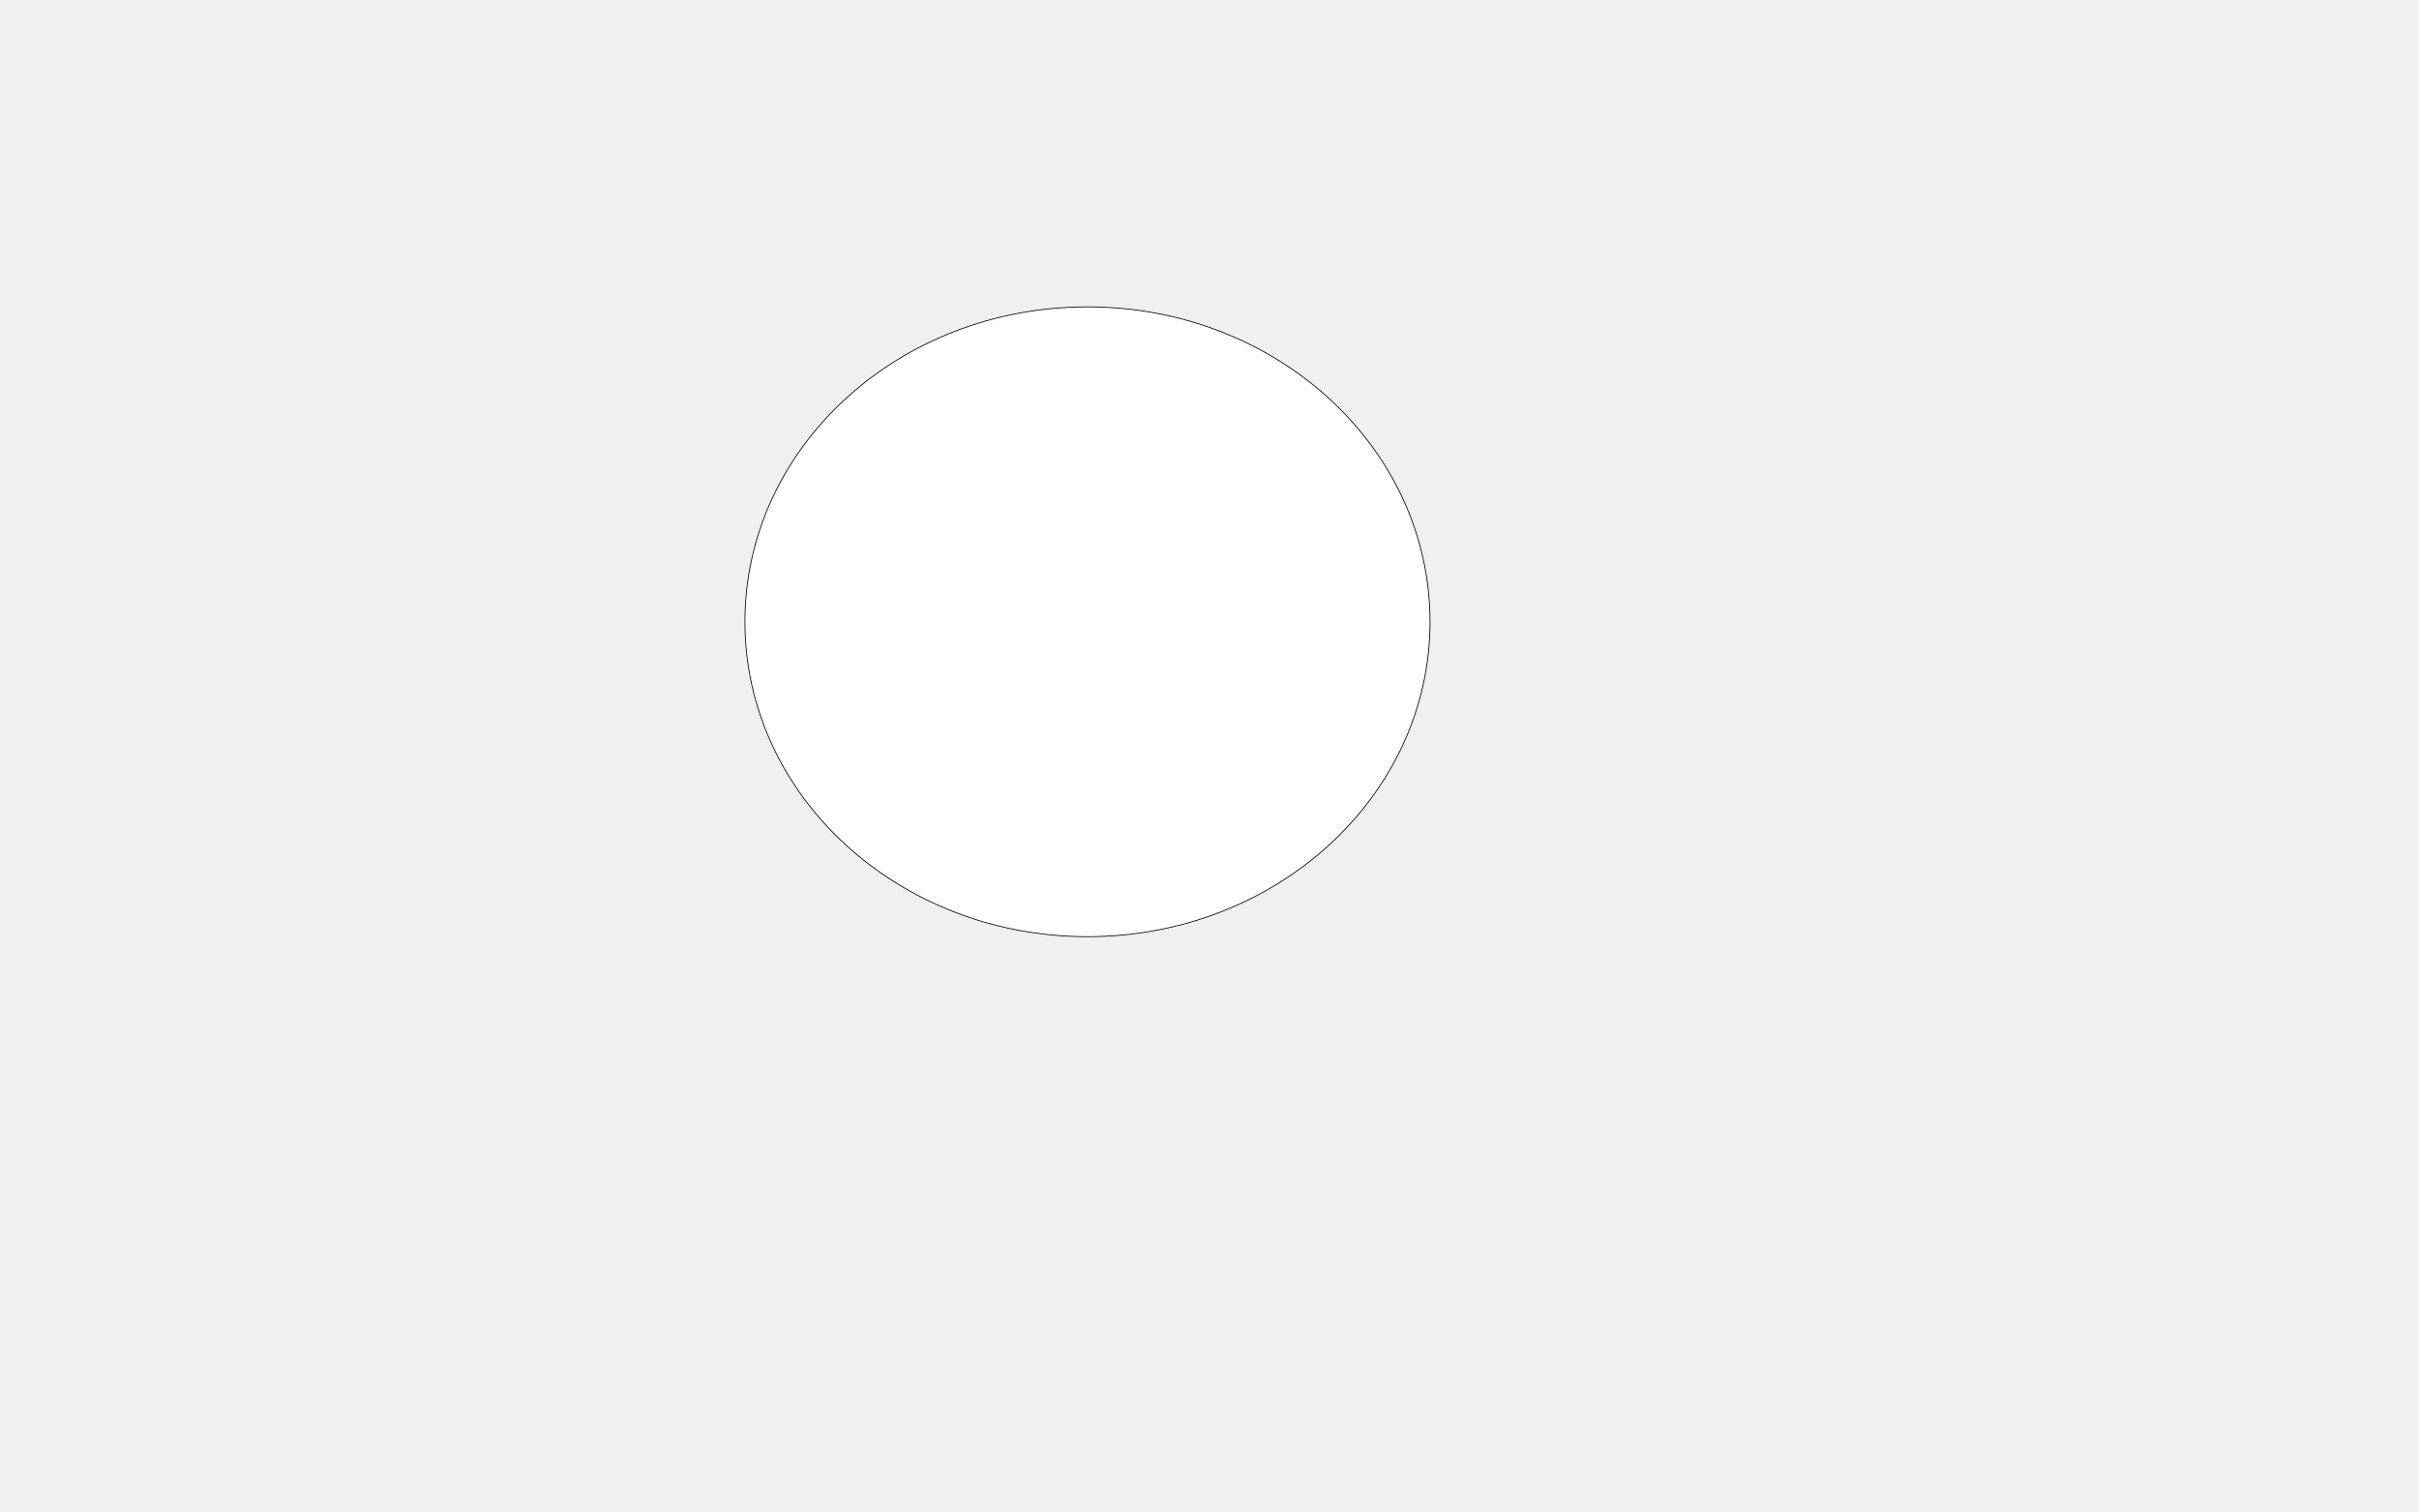
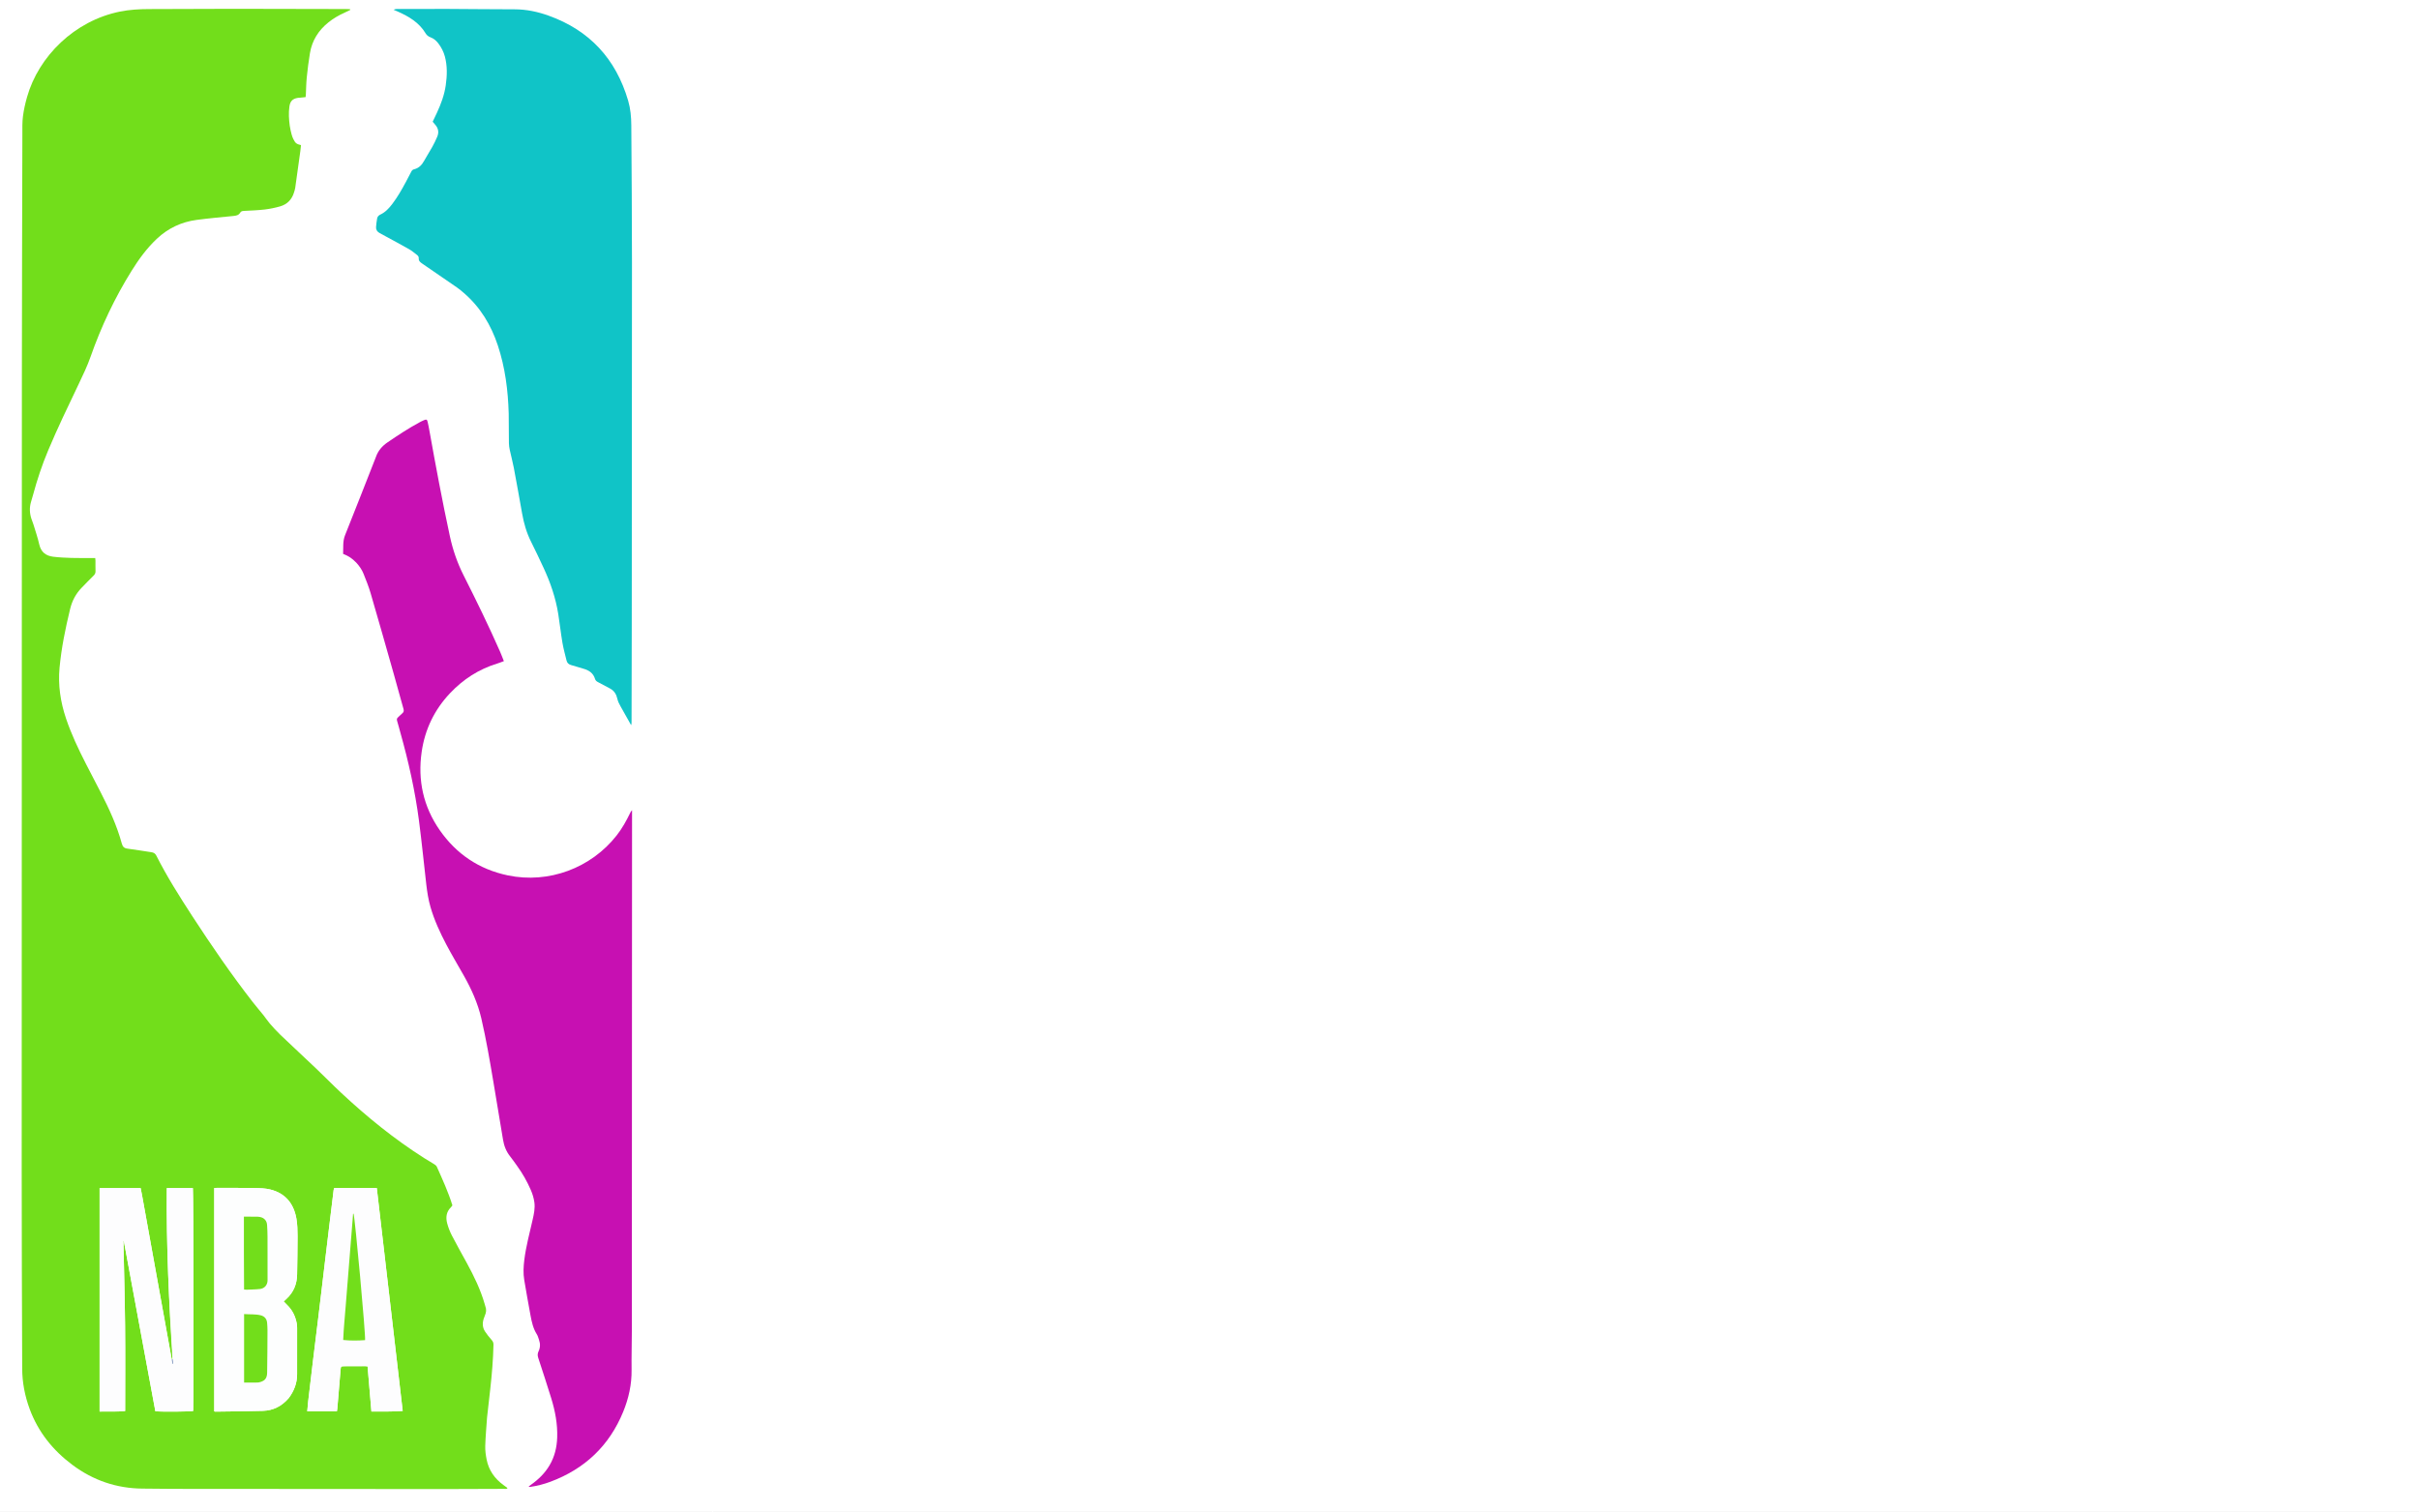
<svg xmlns="http://www.w3.org/2000/svg" version="1.1" id="Layer_1" x="0px" y="0px" width="3072px" height="1920px" viewBox="0 0 3072 1920" style="enable-background:new 0 0 3072 1920;" xml:space="preserve">
  <style type="text/css">
- 	.st0{fill:#FFFFFF;stroke:#000000;stroke-miterlimit:10;}
+ 	.st0{fill:#FFFFFF;}
+ 	.st1{fill:none;stroke:#FFFFFF;stroke-miterlimit:10;}
+ 	.st2{fill:#72DE1B;}
+ 	.st3{fill:#C710B2;}
+ 	.st4{fill:#10C4C7;}
+ 	.st5{fill:#F0E2E2;}
+ 	.st6{fill:#FDFDFE;}
+ 	.st7{fill:#FDFEFE;}
+ 	.st8{fill:#7C93BC;}
</style>
-   <ellipse class="st0" cx="1381.04" cy="789.8" rx="435" ry="400" />
+   <rect class="st0" width="3072" height="1920" />
+   <g>
+     <path class="st1" d="M905,728.42c0,431.82,0,863.23,0,1294.64c-325,0-650,0-975,0c0-722.04,0-1444.08,0-2166.12c325,0,650,0,975,0   C905,147.3,905,437.66,905,728.42z M618.55,1800.35c1.38-12.23,2.77-24.46,4.15-36.7c2.07-18.43,3.57-36.9,4.01-55.45   c0.06-2.52-0.7-4.26-2.33-6.11c-3.03-3.43-5.98-7-8.46-10.84c-3.18-4.93-3.44-10.43-1.68-16.01c0.45-1.42,0.93-2.83,1.54-4.18   c1.73-3.87,2.19-7.75,0.55-11.78c-0.35-0.87-0.51-1.82-0.77-2.73c-5.29-18.45-13.62-35.57-22.78-52.33   c-6.29-11.51-12.77-22.92-18.78-34.58c-2.58-5-4.7-10.37-6.13-15.81c-1.95-7.4-1.1-14.54,4.8-20.29c0.75-0.73,1.3-1.67,1.87-2.42   c-5.26-17.05-12.63-33.02-19.78-49.06c-0.55-1.23-1.85-2.28-3.04-3.04c-4.33-2.76-8.82-5.28-13.15-8.04   c-37.81-24.03-72.44-52.14-105.14-82.67c-10.88-10.16-21.28-20.82-32.06-31.09c-15.09-14.37-30.39-28.51-45.46-42.9   c-4.68-4.47-9.03-9.31-13.27-14.2c-2.92-3.35-5.32-7.15-8.1-10.63c-4.48-5.6-9.2-11.01-13.6-16.67   c-27.25-35.07-52.36-71.65-76.57-108.86c-16.31-25.06-32.29-50.32-45.8-77.04c-1.49-2.94-3.43-4-6.49-4.42   c-10.04-1.39-20.01-3.26-30.07-4.49c-4.3-0.52-6.2-2.39-7.31-6.46c-6.27-22.94-16.18-44.41-27.04-65.48   c-6.19-12.02-12.48-23.99-18.63-36.03c-9.55-18.67-18.51-37.6-25.22-57.52c-7.04-20.91-10.21-42.36-8.17-64.35   c2.34-25.22,7.46-49.98,13.42-74.58c2.53-10.43,7.28-19.43,14.72-27.08c5-5.14,9.99-10.3,15.1-15.32c1.67-1.63,2.51-3.28,2.43-5.67   c-0.17-4.46-0.03-8.93-0.06-13.4c-0.01-1.03-0.19-2.05-0.32-3.29c-1.62,0-2.96,0-4.31,0c-8.66-0.02-17.32,0.14-25.98-0.12   c-7.7-0.23-15.42-0.59-23.06-1.52c-9.28-1.13-15.54-5.83-17.73-15.66c-1.91-8.55-4.81-16.87-7.35-25.27   c-0.74-2.45-1.8-4.81-2.6-7.25c-2.34-7.13-2.63-14.32-0.47-21.56c0.89-2.98,1.79-5.96,2.6-8.96c5.18-19.21,11.45-38.03,19.16-56.39   c12-28.56,25.48-56.43,38.81-84.37c5.41-11.33,10.87-22.74,15.02-34.56c13.46-38.32,30.69-74.77,52.15-109.23   c9.18-14.74,19.36-28.7,32.09-40.67c14.27-13.42,31.17-21.37,50.46-23.93c15.4-2.05,30.9-3.42,46.37-4.95   c3.61-0.36,6.94-0.81,8.99-4.3c1.08-1.85,2.86-2.08,4.87-2.18c8.78-0.46,17.58-0.77,26.3-1.79c6.54-0.77,13.07-2.15,19.41-3.94   c9.1-2.58,15.06-8.73,17.78-17.87c0.54-1.81,1.18-3.62,1.45-5.48c2.21-15.52,4.35-31.06,6.49-46.59c0.36-2.63,0.6-5.28,0.89-7.87   c-5.66-1.34-7.25-2.56-9.64-7.55c-0.87-1.82-1.7-3.71-2.19-5.66c-0.97-3.79-1.95-7.61-2.47-11.48c-1.08-8.06-1.57-16.16-0.44-24.28   c0.96-6.87,4.03-10.05,10.88-11.09c1.07-0.16,2.16-0.16,3.23-0.27c2.13-0.21,4.27-0.44,6.47-0.67c0.13-1.21,0.26-2.13,0.31-3.07   c0.37-7.3,0.41-14.63,1.16-21.89c1.06-10.35,2.32-20.69,4.05-30.95c2.7-16.02,10.84-28.94,23.51-39.08   c6.28-5.03,13.13-9.02,20.46-12.27c2.42-1.07,4.78-2.29,7.16-3.44c-0.06-0.33-0.13-0.66-0.19-0.99c-1.69-0.07-3.39-0.19-5.08-0.2   c-47.63-0.11-95.25-0.27-142.88-0.28c-35.72,0-71.44,0.19-107.16,0.33c-12.46,0.05-24.84,0.7-37.12,3.19   C94.65,26.42,49.07,71.46,34.36,123.3c-2.28,8.03-4.14,16.27-5.2,24.54c-0.96,7.48-0.71,15.13-0.73,22.71   c-0.25,103.55-0.59,207.11-0.63,310.66c-0.15,334.35-0.23,668.7-0.23,1003.06c0,84.74,0.32,169.48,0.63,254.21   c0.07,17.59,3.38,34.7,9.46,51.21c10.81,29.34,29.62,52.68,54.47,71.19c26.26,19.56,55.87,29.73,88.73,30.01   c13.26,0.11,26.52,0.34,39.78,0.35c114.74,0.1,229.47,0.18,344.21,0.23c25.03,0.01,50.06-0.13,75.09-0.25   c1.49-0.01,3.14,0.44,4.54-0.63c-0.23-0.41-0.3-0.71-0.49-0.85c-1.51-1.13-3.05-2.24-4.58-3.35   c-11.17-8.13-18.69-18.76-21.39-32.38c-1.12-5.67-1.93-11.56-1.76-17.31C616.59,1824.82,617.7,1812.96,618.55,1800.35z    M452.79,715.06c3.76,4.15,6.92,8.75,8.97,13.93c3.19,8.03,6.46,16.07,8.88,24.35c9.92,33.99,19.58,68.06,29.25,102.12   c4.24,14.95,8.21,29.98,12.51,44.92c0.76,2.65,0.36,4.3-1.73,5.95c-1.8,1.42-3.28,3.23-5.04,4.71c-1.54,1.3-1.92,2.62-1.32,4.61   c1.5,4.91,2.74,9.9,4.13,14.84c10.37,36.88,18.76,74.19,23.69,112.19c3.47,26.69,6.12,53.48,9.19,80.22   c1.14,9.95,2.66,19.83,5.46,29.47c4.82,16.57,12.01,32.17,20,47.37c7.11,13.52,15.01,26.62,22.5,39.93   c9.58,17.03,17.52,34.71,21.98,53.88c6.16,26.49,10.71,53.27,15.22,80.06c4.16,24.66,8.32,49.33,12.34,74.01   c1.29,7.92,4.06,15.06,9.11,21.37c3.13,3.9,5.91,8.08,8.86,12.13c6.87,9.44,12.57,19.56,17.24,30.25   c2.23,5.09,3.86,10.36,4.62,15.91c1.03,7.56-0.57,14.8-2.21,22.07c-3.81,16.87-8.39,33.58-10.55,50.8   c-1.08,8.63-1.55,17.28-0.09,25.9c2.53,14.93,5.15,29.84,7.92,44.73c1.56,8.37,3.32,16.7,8.03,24.08c1.35,2.12,1.94,4.73,2.81,7.14   c1.77,4.94,1.62,9.86-0.64,14.6c-1.31,2.73-1.33,5.3-0.38,8.19c5.6,17.08,11.22,34.15,16.51,51.33c5,16.23,8.15,32.82,7.57,49.92   c-0.43,12.48-3.26,24.32-9.67,35.22c-5.88,10.01-13.94,17.87-23.3,24.53c-1.15,0.82-2.26,1.7-3.39,2.55   c0.99,0.47,1.64,0.45,2.29,0.36c8.73-1.25,17.24-3.45,25.47-6.51c43.61-16.27,74.75-45.67,92.43-88.9   c6.97-17.04,10.91-34.73,10.65-53.33c-0.22-16.37,0.32-32.76,0.33-49.13c0.11-219.56,0.18-439.12,0.26-658.69c0-0.99,0-1.98,0-2.97   c-1.23,1.14-1.82,2.31-2.39,3.49c-4.83,10.01-10.24,19.71-17.1,28.47c-32.43,41.44-86.28,61.77-138.41,50.8   c-36.42-7.66-65.23-27.09-86.32-57.38c-20.82-29.9-28.19-63.43-22.94-99.55c4.14-28.55,16.17-53.4,35.96-74.4   c16.75-17.76,36.63-30.6,60.08-37.74c2.66-0.81,5.23-1.91,8.34-3.05c-1.71-4.29-3.14-8.19-4.81-11.99   c-14.45-32.8-30.17-65-46.33-96.97c-7.99-15.82-13.67-32.29-17.4-49.57c-9.66-44.67-18.02-89.58-26.08-134.56   c-0.64-3.59-1.33-7.18-2.18-10.72c-0.77-3.2-1.46-3.54-4.54-2.3c-2.12,0.85-4.17,1.92-6.19,3.01   c-13.94,7.53-27.1,16.27-40.18,25.18c-6.99,4.76-12.06,10.72-14.83,18.67c-0.09,0.26-0.18,0.51-0.28,0.76   c-12.92,32.83-25.7,65.71-38.84,98.44c-3.18,7.93-2.1,15.91-2.51,23.79C443.29,706.63,446.86,709.02,452.79,715.06z M646.04,525.79   c0.07,12.45,0.07,24.91,0.25,37.36c0.04,2.8,0.48,5.64,1.08,8.39c1.63,7.53,3.69,14.97,5.11,22.54   c3.66,19.39,7.1,38.83,10.57,58.26c2.22,12.44,5.64,24.45,11.36,35.8c5.48,10.86,10.63,21.89,15.77,32.92   c8.79,18.83,15.47,38.36,18.76,58.93c1.94,12.15,3.26,24.4,5.32,36.52c1.29,7.57,3.4,15.01,5.2,22.49   c0.76,3.15,2.72,5.02,5.98,5.86c5.22,1.36,10.32,3.18,15.52,4.61c7.07,1.94,12.51,5.62,14.71,13.02c0.63,2.1,2.18,3.21,4.09,4.17   c5.06,2.55,10.03,5.3,15.02,7.99c5.13,2.76,7.95,7.28,9.15,12.78c0.8,3.65,2.39,6.83,4.24,10.01c4.14,7.13,8.09,14.36,12.11,21.56   c0.41,0.73,0.83,1.45,1.24,2.18c0.51-1.54,0.5-2.89,0.51-4.23c0.09-41.15,0.23-82.3,0.26-123.45   c0.13-153.37,0.31-306.74,0.28-460.1c-0.01-58.07-0.46-116.14-0.86-174.21c-0.07-10.55-0.98-21.01-3.99-31.28   c-15.56-53.06-48.96-89.35-101.08-108.04c-13.92-4.99-28.27-8.02-43.22-8.02c-28.82,0-57.63-0.4-86.45-0.51   c-19.89-0.08-39.78,0.02-59.67,0.11c-2.31,0.01-4.74-0.38-7.47,0.98c2.08,0.89,3.68,1.56,5.27,2.26   c14.16,6.28,27.21,13.95,35.46,27.8c1.4,2.36,3.55,3.96,6.23,4.95c4.03,1.49,7.21,4.24,9.8,7.63c3.81,5,6.68,10.5,8.33,16.57   c3.28,12.11,2.91,24.39,1.16,36.65c-1.76,12.29-6.04,23.81-11.24,35.01c-1.76,3.78-3.57,7.53-5.37,11.33c1.08,1.28,2,2.44,3,3.54   c4.14,4.56,5.21,9.77,2.83,15.41c-1.88,4.47-4.02,8.86-6.37,13.1c-3.27,5.91-7.02,11.57-10.25,17.5   c-2.93,5.37-6.78,9.42-12.88,10.89c-1.75,0.42-2.74,1.46-3.52,3.02c-2.19,4.34-4.48,8.64-6.78,12.93   c-5.17,9.67-10.59,19.19-17.23,27.94c-4.2,5.54-8.83,10.62-15.29,13.63c-2.09,0.97-3.62,2.58-4.02,4.81   c-0.66,3.7-1.2,7.45-1.41,11.2c-0.19,3.22,1.48,5.71,4.3,7.31c2.7,1.53,5.46,2.97,8.18,4.46c9.84,5.37,19.74,10.63,29.47,16.18   c3.5,2,6.6,4.7,9.85,7.12c1.46,1.09,2.58,2.48,2.44,4.43c-0.23,3.34,1.79,4.96,4.3,6.67c14.88,10.09,29.69,20.31,44.45,30.57   c2.99,2.08,5.78,4.47,8.55,6.85c20.86,18,34.52,40.68,43.12,66.61C641.49,466.75,645.2,495.64,646.04,525.79z M494.62,1921.54   c-52.77,0-105.54,0-158.31,0c-52.55,0-105.09,0-157.64,0c0,0.19,0,0.39,0,0.58c157.64,0,315.29,0,472.93,0c0-0.19,0-0.39,0-0.58   C599.56,1921.54,547.5,1921.54,494.62,1921.54z" />
+     <path class="st2" d="M618.52,1800.71c-0.82,12.24-1.93,24.11-2.28,35.99c-0.17,5.76,0.64,11.64,1.76,17.31   c2.7,13.63,10.23,24.26,21.39,32.38c1.53,1.11,3.07,2.22,4.58,3.35c0.19,0.14,0.27,0.44,0.49,0.85c-1.4,1.07-3.05,0.62-4.54,0.63   c-25.03,0.12-50.06,0.26-75.09,0.25c-114.74-0.05-229.47-0.13-344.21-0.23c-13.26-0.01-26.52-0.23-39.78-0.35   c-32.86-0.28-62.47-10.45-88.73-30.01c-24.84-18.51-43.66-41.85-54.47-71.19c-6.08-16.52-9.4-33.63-9.46-51.21   c-0.32-84.74-0.63-169.48-0.63-254.21c0-334.35,0.08-668.7,0.23-1003.06c0.05-103.55,0.39-207.11,0.63-310.66   c0.02-7.58-0.23-15.23,0.73-22.71c1.06-8.27,2.92-16.51,5.2-24.54c14.7-51.84,60.29-96.89,117.98-108.59   c12.27-2.49,24.66-3.14,37.12-3.19c35.72-0.14,71.44-0.33,107.16-0.33c47.63,0,95.25,0.17,142.88,0.28c1.69,0,3.39,0.13,5.08,0.2   c0.06,0.33,0.13,0.66,0.19,0.99c-2.39,1.15-4.74,2.37-7.16,3.44c-7.33,3.25-14.18,7.25-20.46,12.27   c-12.67,10.14-20.81,23.06-23.51,39.08c-1.73,10.25-2.99,20.6-4.05,30.95c-0.74,7.26-0.79,14.59-1.16,21.89   c-0.05,0.93-0.19,1.86-0.31,3.07c-2.2,0.23-4.34,0.46-6.47,0.67c-1.08,0.11-2.17,0.11-3.23,0.27c-6.85,1.04-9.92,4.23-10.88,11.09   c-1.14,8.12-0.64,16.22,0.44,24.28c0.52,3.87,1.5,7.69,2.47,11.48c0.5,1.95,1.32,3.84,2.19,5.66c2.39,4.99,3.97,6.21,9.64,7.55   c-0.29,2.59-0.53,5.24-0.89,7.87c-2.14,15.54-4.28,31.07-6.49,46.59c-0.26,1.86-0.91,3.67-1.45,5.48   c-2.72,9.14-8.68,15.29-17.78,17.87c-6.34,1.8-12.87,3.18-19.41,3.94c-8.72,1.02-17.53,1.33-26.3,1.79   c-2.02,0.11-3.79,0.33-4.87,2.18c-2.04,3.49-5.37,3.94-8.99,4.3c-15.47,1.53-30.97,2.9-46.37,4.95   c-19.28,2.57-36.19,10.52-50.46,23.93c-12.73,11.97-22.91,25.93-32.09,40.67c-21.46,34.46-38.69,70.91-52.15,109.23   c-4.15,11.82-9.61,23.23-15.02,34.56c-13.34,27.94-26.82,55.81-38.81,84.37c-7.71,18.36-13.98,37.18-19.16,56.39   c-0.81,3-1.71,5.98-2.6,8.96c-2.16,7.24-1.87,14.43,0.47,21.56c0.8,2.44,1.86,4.8,2.6,7.25c2.54,8.4,5.45,16.73,7.35,25.27   c2.19,9.82,8.46,14.53,17.73,15.66c7.64,0.93,15.36,1.29,23.06,1.52c8.65,0.26,17.32,0.1,25.98,0.12c1.34,0,2.68,0,4.31,0   c0.12,1.24,0.31,2.27,0.32,3.29c0.03,4.47-0.1,8.94,0.06,13.4c0.09,2.38-0.76,4.03-2.43,5.67c-5.12,5.02-10.1,10.18-15.1,15.32   c-7.44,7.64-12.19,16.64-14.72,27.08c-5.96,24.6-11.08,49.36-13.42,74.58c-2.04,21.99,1.13,43.43,8.17,64.35   c6.71,19.93,15.67,38.85,25.22,57.52c6.16,12.04,12.44,24.01,18.63,36.03c10.86,21.06,20.77,42.53,27.04,65.48   c1.11,4.07,3.02,5.94,7.31,6.46c10.06,1.23,20.03,3.09,30.07,4.49c3.06,0.43,5.01,1.48,6.49,4.42   c13.51,26.72,29.5,51.99,45.8,77.04c24.21,37.21,49.32,73.79,76.57,108.86c4.4,5.66,9.12,11.07,13.6,16.67   c2.78,3.48,5.19,7.27,8.1,10.63c4.25,4.89,8.6,9.73,13.27,14.2c15.07,14.39,30.37,28.53,45.46,42.9   c10.78,10.26,21.18,20.93,32.06,31.09c32.7,30.53,67.32,58.64,105.14,82.67c4.34,2.76,8.82,5.28,13.15,8.04   c1.19,0.76,2.49,1.81,3.04,3.04c7.15,16.05,14.51,32.01,19.78,49.06c-0.57,0.75-1.12,1.69-1.87,2.42c-5.9,5.75-6.75,12.9-4.8,20.29   c1.43,5.44,3.55,10.81,6.13,15.81c6.01,11.65,12.5,23.07,18.78,34.58c9.15,16.76,17.49,33.88,22.78,52.33   c0.26,0.91,0.41,1.86,0.77,2.73c1.64,4.02,1.18,7.91-0.55,11.78c-0.61,1.35-1.09,2.77-1.54,4.18c-1.76,5.58-1.5,11.08,1.68,16.01   c2.48,3.84,5.43,7.4,8.46,10.84c1.63,1.85,2.39,3.59,2.33,6.11c-0.44,18.55-1.94,37.02-4.01,55.45   C621.32,1775.88,619.93,1788.11,618.52,1800.71z M219.04,1726.54c-0.29,0.03-0.58,0.06-0.98-0.55c-0.13-0.53-0.29-1.04-0.39-1.58   c-4.45-24.61-8.9-49.22-13.35-73.83c-7.91-43.77-15.82-87.53-23.74-131.29c-0.62-3.42-1.32-6.83-1.96-10.14   c-17.63,0-34.89,0-52.13,0c0,94.67,0,189.07,0,283.87c10.89-0.29,21.51,0.45,32.45-0.68c0-36.33,0.29-72.29-0.08-108.26   c-0.37-35.95-1.4-71.9-2.14-107.85c0.16-0.04,0.32-0.07,0.49-0.11c13.37,72.21,26.74,144.41,40.09,216.49   c7.7,0.85,45.29,0.52,48.04-0.37c0.84-9.33,0.43-280.26-0.41-283.09c-11.05,0-22.07,0-33.08,0   C211.17,1581.91,214.53,1654.2,219.04,1726.54z M366.81,1775.77c6.64-8.93,10.5-18.83,10.5-30.08c0.01-19.62,0.04-39.23,0.02-58.85   c0-1.89-0.11-3.8-0.46-5.65c-1.67-9-5.43-16.94-12.07-23.39c-1.5-1.46-2.93-2.98-4.55-4.64c1.47-1.36,2.56-2.37,3.65-3.38   c9.03-8.39,13.27-18.85,13.42-31.09c0.19-16.1,0.6-32.2,0.56-48.29c-0.02-7.55-0.18-15.23-1.5-22.63   c-3.38-18.95-13.99-32.09-33.13-36.81c-6.34-1.56-13.12-1.74-19.71-1.86c-16.09-0.29-32.18-0.17-48.28-0.2   c-1.04,0-2.08,0.12-3.18,0.19c0,94.77,0,189.25,0,283.74c0.64,0.13,1.02,0.29,1.41,0.28c20.15-0.3,40.3-0.4,60.44-1   C346.99,1791.72,357.88,1786.18,366.81,1775.77z M407.99,1642.26c-1.37,11.41-2.73,22.83-4.12,34.24   c-2.05,16.78-4.15,33.55-6.18,50.34c-2.14,17.72-4.23,35.45-6.3,53.19c-0.48,4.13-0.78,8.28-1.19,12.68c12.8,0,25.15,0,37.65,0   c0.2-1.29,0.43-2.34,0.52-3.39c1.38-16.31,2.74-32.62,4.1-48.94c0.4-4.78,0.4-4.89,5.33-4.94c8.66-0.09,17.32-0.07,25.98-0.08   c0.91,0,1.83,0.16,3.05,0.28c1.62,19.08,3.22,38.03,4.86,57.37c13.46-0.12,26.37,0.32,39.72-0.77   c-10.99-94.55-21.94-188.79-32.91-283.15c-18.33,0-36.15,0-54.07,0c-0.24,0.82-0.58,1.57-0.68,2.35   c-1.96,15.97-3.91,31.95-5.84,47.93c-1.77,14.64-3.53,29.27-5.28,43.91C411.09,1616.01,409.58,1628.77,407.99,1642.26z" />
+     <path class="st3" d="M452.6,714.85c-5.74-5.82-9.31-8.22-16.88-11.31c0.41-7.89-0.67-15.86,2.51-23.79   c13.14-32.74,25.93-65.61,38.84-98.44c0.1-0.25,0.19-0.51,0.28-0.76c2.77-7.96,7.84-13.91,14.83-18.67   c13.08-8.91,26.25-17.65,40.18-25.18c2.02-1.09,4.07-2.15,6.19-3.01c3.08-1.24,3.77-0.9,4.54,2.3c0.85,3.55,1.54,7.13,2.18,10.72   c8.06,44.98,16.42,89.89,26.08,134.56c3.74,17.28,9.41,33.75,17.4,49.57c16.16,31.98,31.88,64.17,46.33,96.97   c1.67,3.8,3.1,7.7,4.81,11.99c-3.1,1.14-5.68,2.24-8.34,3.05c-23.45,7.14-43.34,19.98-60.08,37.74   c-19.8,20.99-31.82,45.85-35.96,74.4c-5.24,36.12,2.12,69.64,22.94,99.55c21.09,30.29,49.89,49.72,86.32,57.38   c52.13,10.97,105.98-9.36,138.41-50.8c6.86-8.76,12.26-18.46,17.1-28.47c0.57-1.18,1.16-2.35,2.39-3.49c0,0.99,0,1.98,0,2.97   c-0.08,219.56-0.15,439.12-0.26,658.69c-0.01,16.38-0.55,32.76-0.33,49.13c0.25,18.6-3.69,36.29-10.65,53.33   c-17.68,43.23-48.82,72.63-92.43,88.9c-8.23,3.07-16.74,5.27-25.47,6.51c-0.65,0.09-1.31,0.11-2.29-0.36   c1.13-0.85,2.24-1.73,3.39-2.55c9.36-6.66,17.41-14.52,23.3-24.53c6.41-10.9,9.24-22.74,9.67-35.22   c0.58-17.09-2.57-33.68-7.57-49.92c-5.29-17.18-10.91-34.25-16.51-51.33c-0.95-2.89-0.93-5.46,0.38-8.19   c2.27-4.74,2.41-9.65,0.64-14.6c-0.86-2.41-1.46-5.03-2.81-7.14c-4.71-7.39-6.47-15.71-8.03-24.08   c-2.77-14.89-5.39-29.8-7.92-44.73c-1.46-8.61-0.99-17.27,0.09-25.9c2.16-17.21,6.74-33.92,10.55-50.8   c1.64-7.26,3.25-14.51,2.21-22.07c-0.76-5.55-2.39-10.82-4.62-15.91c-4.68-10.69-10.37-20.81-17.24-30.25   c-2.94-4.05-5.73-8.22-8.86-12.13c-5.05-6.3-7.82-13.45-9.11-21.37c-4.03-24.69-8.19-49.35-12.34-74.01   c-4.52-26.79-9.06-53.58-15.22-80.06c-4.46-19.17-12.39-36.84-21.98-53.88c-7.49-13.32-15.39-26.42-22.5-39.93   c-7.99-15.19-15.18-30.8-20-47.37c-2.8-9.64-4.32-19.53-5.46-29.47c-3.06-26.74-5.72-53.53-9.19-80.22   c-4.94-38-13.32-75.32-23.69-112.19c-1.39-4.94-2.63-9.93-4.13-14.84c-0.61-1.98-0.23-3.31,1.32-4.61   c1.76-1.48,3.24-3.29,5.04-4.71c2.08-1.65,2.49-3.31,1.73-5.95c-4.29-14.94-8.26-29.97-12.51-44.92   c-9.67-34.06-19.32-68.13-29.25-102.12c-2.42-8.28-5.69-16.32-8.88-24.35C459.71,723.81,456.55,719.21,452.6,714.85z" />
+     <path class="st4" d="M646.03,525.39c-0.84-29.75-4.54-58.64-13.81-86.61c-8.59-25.93-22.26-48.61-43.12-66.61   c-2.76-2.38-5.56-4.77-8.55-6.85c-14.77-10.26-29.57-20.48-44.45-30.57c-2.51-1.71-4.54-3.32-4.3-6.67   c0.14-1.95-0.99-3.34-2.44-4.43c-3.25-2.43-6.35-5.13-9.85-7.12c-9.73-5.56-19.64-10.81-29.47-16.18   c-2.73-1.49-5.48-2.93-8.18-4.46c-2.82-1.6-4.48-4.08-4.3-7.31c0.22-3.75,0.75-7.5,1.41-11.2c0.4-2.23,1.93-3.83,4.02-4.81   c6.46-3.01,11.08-8.1,15.29-13.63c6.65-8.75,12.06-18.28,17.23-27.94c2.29-4.29,4.59-8.59,6.78-12.93c0.78-1.55,1.77-2.6,3.52-3.02   c6.1-1.47,9.95-5.52,12.88-10.89c3.24-5.93,6.98-11.59,10.25-17.5c2.35-4.24,4.49-8.63,6.37-13.1c2.37-5.64,1.31-10.85-2.83-15.41   c-1-1.1-1.92-2.26-3-3.54c1.8-3.79,3.61-7.55,5.37-11.33c5.2-11.2,9.49-22.73,11.24-35.01c1.75-12.26,2.12-24.54-1.16-36.65   c-1.64-6.07-4.52-11.58-8.33-16.57c-2.59-3.39-5.76-6.14-9.8-7.63c-2.67-0.99-4.82-2.59-6.23-4.95   c-8.25-13.86-21.3-21.52-35.46-27.8c-1.58-0.7-3.18-1.37-5.27-2.26c2.73-1.36,5.16-0.97,7.47-0.98   c19.89-0.08,39.78-0.18,59.67-0.11c28.82,0.11,57.63,0.51,86.45,0.51c14.95,0,29.3,3.03,43.22,8.02   c52.12,18.69,85.52,54.98,101.08,108.04c3.01,10.28,3.92,20.74,3.99,31.28c0.39,58.07,0.85,116.14,0.86,174.21   c0.03,153.37-0.15,306.74-0.28,460.1c-0.03,41.15-0.17,82.3-0.26,123.45c0,1.35,0,2.69-0.51,4.23c-0.41-0.73-0.84-1.45-1.24-2.18   c-4.03-7.19-7.97-14.43-12.11-21.56c-1.85-3.18-3.44-6.36-4.24-10.01c-1.2-5.49-4.02-10.02-9.15-12.78   c-5-2.69-9.96-5.43-15.02-7.99c-1.91-0.96-3.46-2.06-4.09-4.17c-2.21-7.39-7.64-11.07-14.71-13.02c-5.2-1.43-10.3-3.25-15.52-4.61   c-3.26-0.85-5.22-2.71-5.98-5.86c-1.8-7.48-3.91-14.92-5.2-22.49c-2.06-12.13-3.38-24.37-5.32-36.52   c-3.28-20.57-9.97-40.1-18.76-58.93c-5.15-11.02-10.3-22.05-15.77-32.92c-5.72-11.35-9.14-23.36-11.36-35.8   c-3.47-19.43-6.91-38.87-10.57-58.26c-1.43-7.56-3.49-15.01-5.11-22.54c-0.59-2.75-1.04-5.59-1.08-8.39   C646.11,550.7,646.11,538.24,646.03,525.39z" />
+     <path class="st6" d="M219.48,1726.44c-4.95-72.24-8.31-144.53-7.64-217.26c11.01,0,22.03,0,33.08,0   c0.84,2.83,1.25,273.75,0.41,283.09c-2.76,0.89-40.34,1.22-48.04,0.37c-13.35-72.08-26.72-144.29-40.09-216.49   c-0.16,0.04-0.32,0.07-0.49,0.11c0.74,35.95,1.77,71.89,2.14,107.85c0.37,35.96,0.08,71.93,0.08,108.26   c-10.94,1.13-21.56,0.38-32.45,0.68c0-94.81,0-189.21,0-283.87c17.24,0,34.49,0,52.13,0c0.64,3.31,1.34,6.72,1.96,10.14   c7.92,43.76,15.83,87.53,23.74,131.29c4.45,24.61,8.9,49.22,13.35,73.83c0.1,0.53,0.26,1.05,0.4,2.22c0.37,2.37,0.73,4.1,1.1,5.83   c0.28-0.05,0.56-0.11,0.84-0.16C219.83,1730.35,219.65,1728.4,219.48,1726.44z" />
+     <path class="st7" d="M366.63,1776c-8.75,10.19-19.63,15.72-32.71,16.11c-20.14,0.59-40.29,0.7-60.44,1   c-0.38,0.01-0.77-0.15-1.41-0.28c0-94.49,0-188.97,0-283.74c1.11-0.07,2.15-0.19,3.18-0.19c16.09,0.03,32.19-0.09,48.28,0.2   c6.59,0.12,13.37,0.29,19.71,1.86c19.14,4.72,29.75,17.86,33.13,36.81c1.32,7.4,1.48,15.08,1.5,22.63   c0.04,16.1-0.36,32.2-0.56,48.29c-0.15,12.24-4.38,22.7-13.42,31.09c-1.09,1.01-2.18,2.02-3.65,3.38c1.62,1.66,3.05,3.19,4.55,4.64   c6.64,6.45,10.4,14.4,12.07,23.39c0.34,1.85,0.45,3.76,0.46,5.65c0.02,19.62-0.02,39.23-0.02,58.85   C377.3,1756.95,373.44,1766.84,366.63,1776z M313.7,1638.24c5.53-0.28,11.09-0.25,16.57-0.93c5.92-0.73,9.53-5.3,9.53-11.17   c0-18.4,0.02-36.79-0.06-55.19c-0.02-5-0.22-10.01-0.55-15c-0.36-5.35-3.72-9.03-8.93-10.06c-1.45-0.28-2.95-0.41-4.43-0.42   c-5.22-0.05-10.45-0.02-16.07-0.02c0.03,30.74-0.08,61.62,0.2,92.57C311.32,1638.12,312.11,1638.18,313.7,1638.24z M328.25,1756.08   c7.49-1.38,10.86-4.76,11-12.22c0.33-17.99,0.36-35.99,0.45-53.98c0.02-3.11-0.21-6.22-0.45-9.32c-0.38-5.1-3.22-8.58-8.21-9.81   c-6.88-1.69-13.91-0.95-21.04-1.56c0,29.38,0,58.26,0,87.04C316,1756.22,321.78,1756.22,328.25,1756.08z" />
+     <path class="st6" d="M408.02,1641.9c1.55-13.12,3.06-25.88,4.59-38.64c1.75-14.64,3.51-29.27,5.28-43.91   c1.93-15.98,3.87-31.95,5.84-47.93c0.1-0.78,0.44-1.53,0.68-2.35c17.92,0,35.74,0,54.07,0c10.97,94.36,21.92,188.6,32.91,283.15   c-13.35,1.1-26.26,0.66-39.72,0.77c-1.64-19.33-3.25-38.28-4.86-57.37c-1.22-0.12-2.13-0.28-3.05-0.28   c-8.66,0-17.32-0.02-25.98,0.08c-4.92,0.05-4.93,0.17-5.33,4.94c-1.35,16.31-2.72,32.63-4.1,48.94c-0.09,1.06-0.32,2.1-0.52,3.39   c-12.5,0-24.84,0-37.65,0c0.41-4.4,0.71-8.55,1.19-12.68c2.07-17.73,4.16-35.46,6.3-53.19c2.03-16.78,4.13-33.56,6.18-50.34   C405.26,1665.09,406.61,1653.67,408.02,1641.9z M439.04,1658.77c-1.07,14.36-2.66,28.69-3.21,43.36   c9.62,0.99,18.73,0.85,27.79,0.17c0.82-6.86-12.74-155.02-14.63-160.67c-0.21,0.14-0.6,0.26-0.61,0.42   C445.27,1580.7,442.17,1619.36,439.04,1658.77z" />
+     <path class="st8" d="M219.26,1726.49c0.39,1.91,0.57,3.86,0.74,5.82c-0.28,0.05-0.56,0.11-0.84,0.16   c-0.36-1.73-0.73-3.46-1.04-5.51C218.46,1726.6,218.75,1726.57,219.26,1726.49z" />
+     <path class="st2" d="M313.3,1638.24c-1.19-0.06-1.99-0.12-3.35-0.22c-0.28-30.94-0.17-61.82-0.2-92.57   c5.61,0,10.84-0.03,16.07,0.02c1.48,0.01,2.98,0.14,4.43,0.42c5.22,1.03,8.58,4.71,8.93,10.06c0.33,4.99,0.53,10,0.55,15   c0.07,18.4,0.06,36.79,0.06,55.19c0,5.87-3.61,10.44-9.53,11.17C324.79,1637.98,319.22,1637.95,313.3,1638.24z" />
+     <path class="st2" d="M327.9,1756.15c-6.12,0.07-11.9,0.07-17.91,0.07c0-28.78,0-57.66,0-87.04c7.14,0.61,14.17-0.12,21.04,1.56   c5,1.22,7.83,4.7,8.21,9.81c0.23,3.1,0.46,6.22,0.45,9.32c-0.09,18-0.12,35.99-0.45,53.98   C339.11,1751.32,335.73,1754.7,327.9,1756.15z" />
+     <path class="st2" d="M439.06,1658.39c3.12-39.03,6.21-77.69,9.33-116.35c0.01-0.16,0.4-0.28,0.61-0.42   c1.89,5.65,15.45,153.81,14.63,160.67c-9.06,0.68-18.17,0.82-27.79-0.17C436.38,1687.46,437.96,1673.13,439.06,1658.39z" />
+   </g>
</svg>
